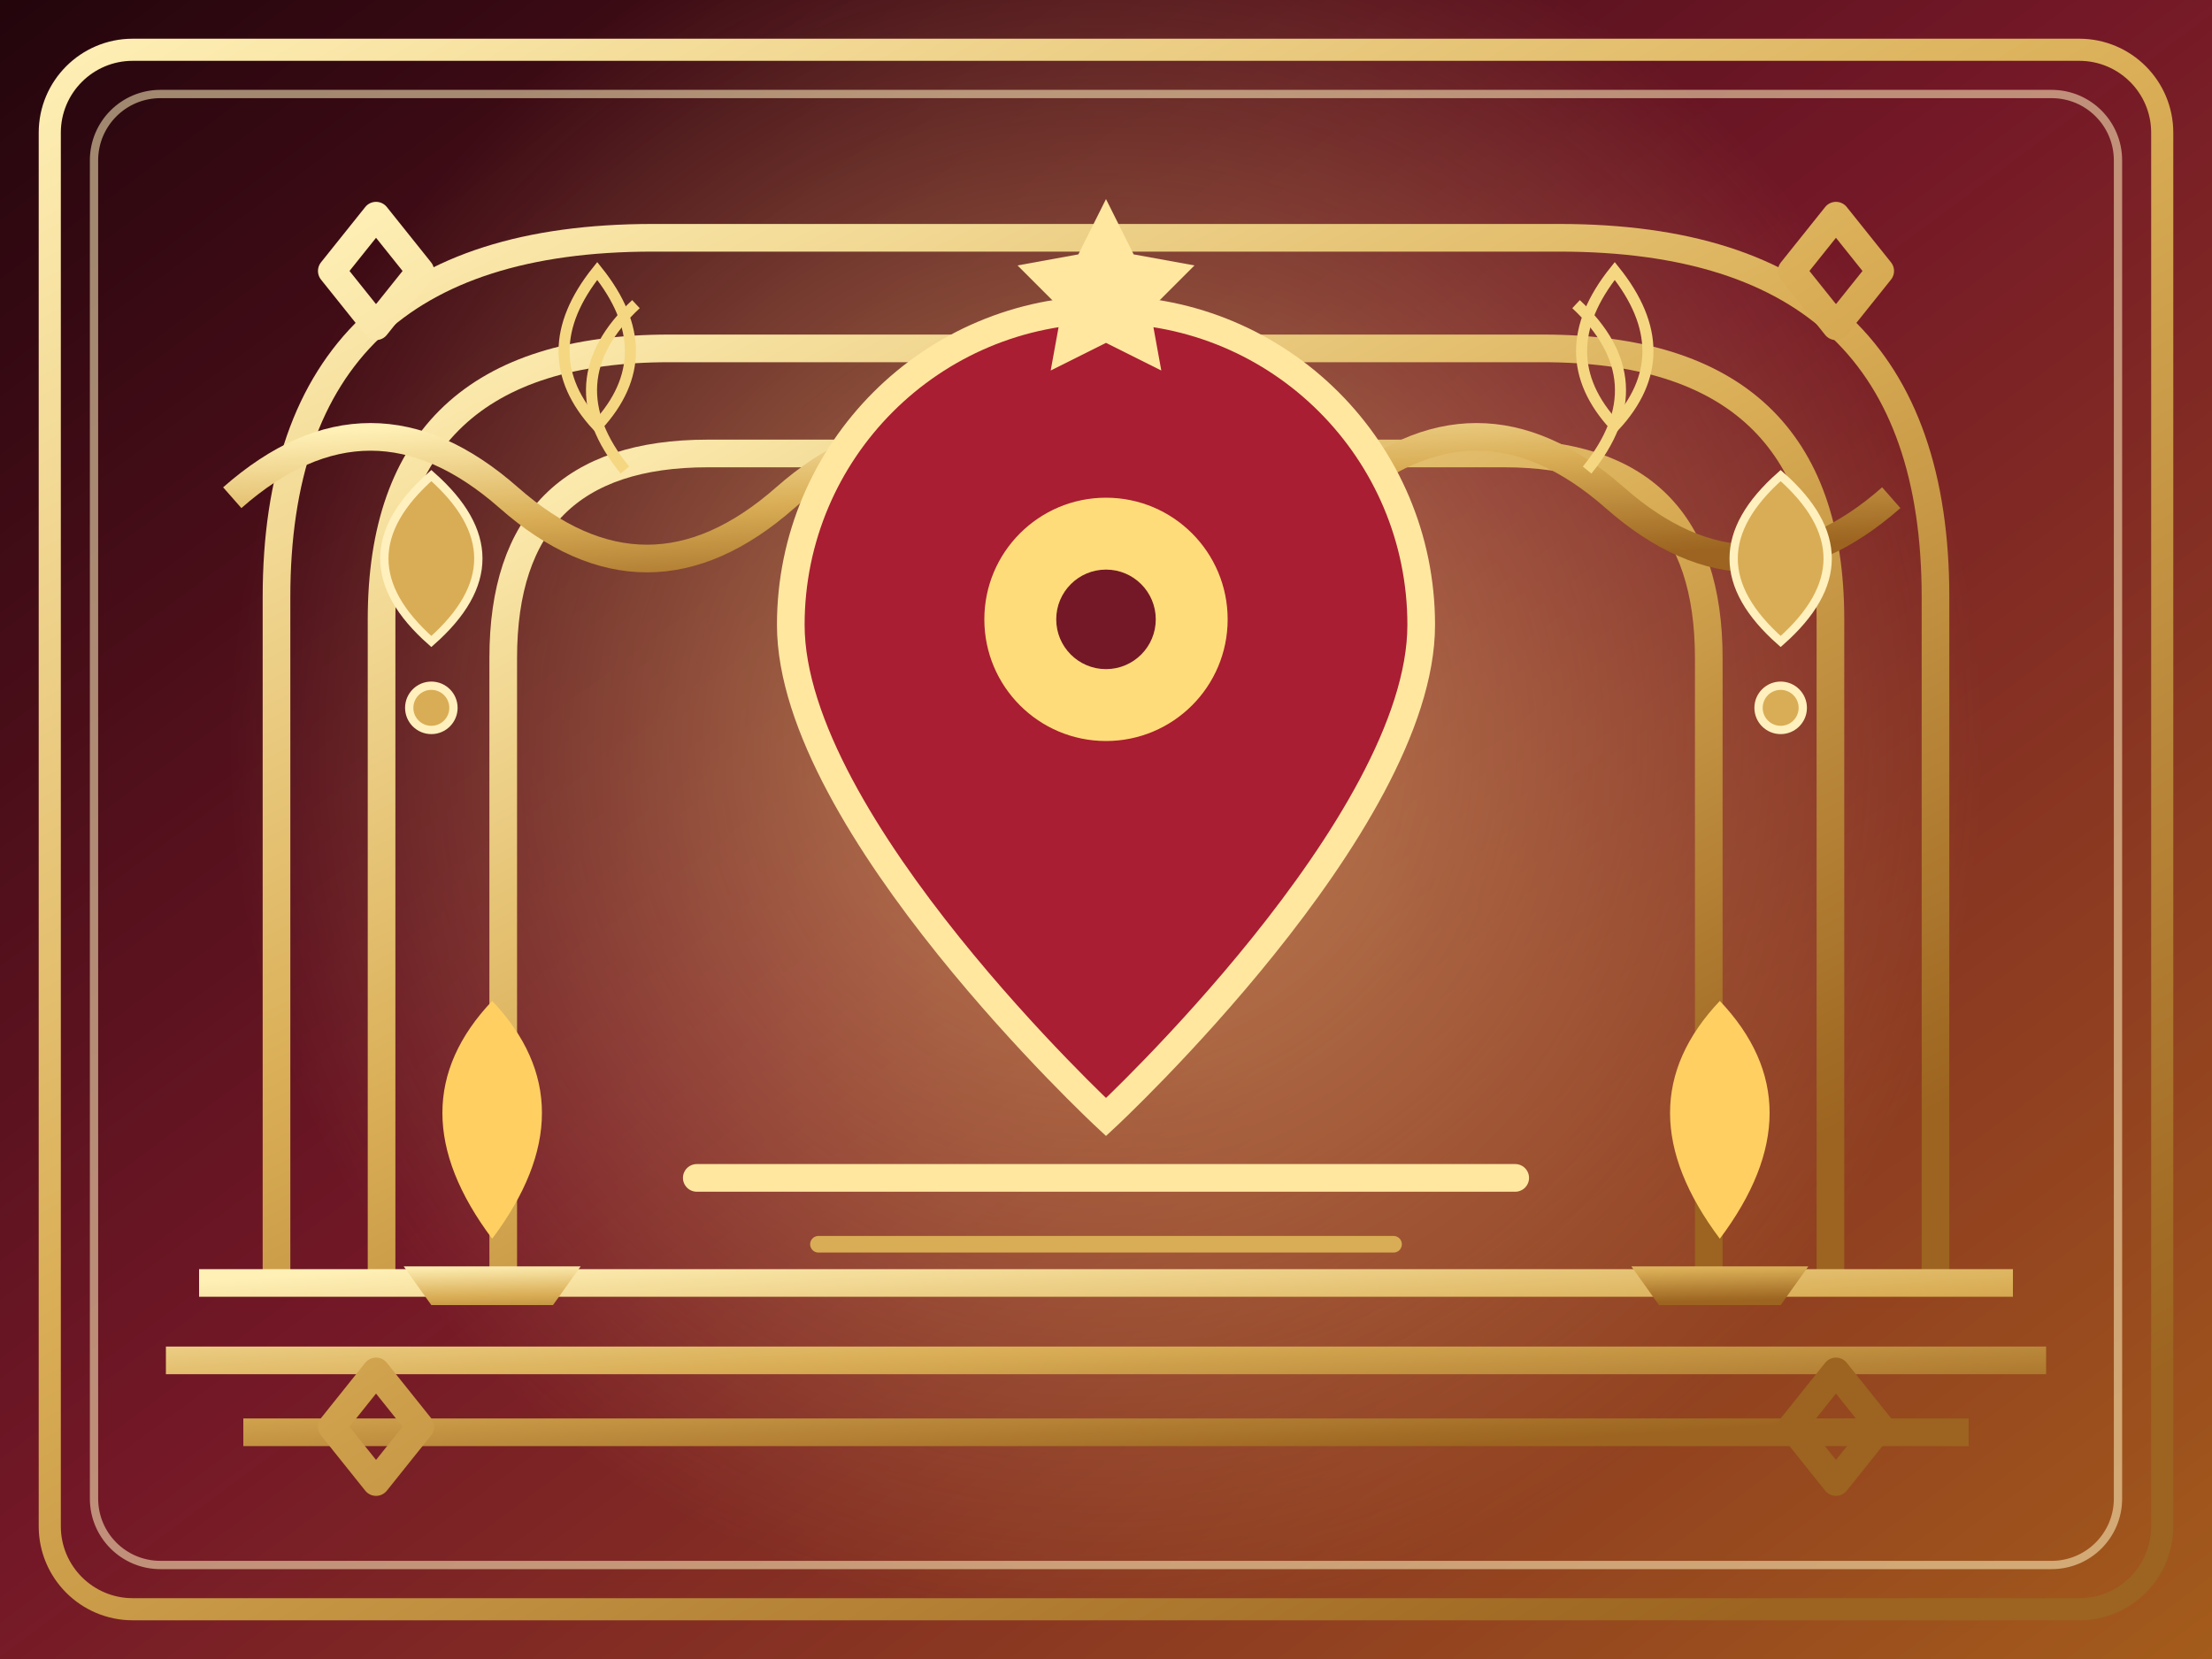
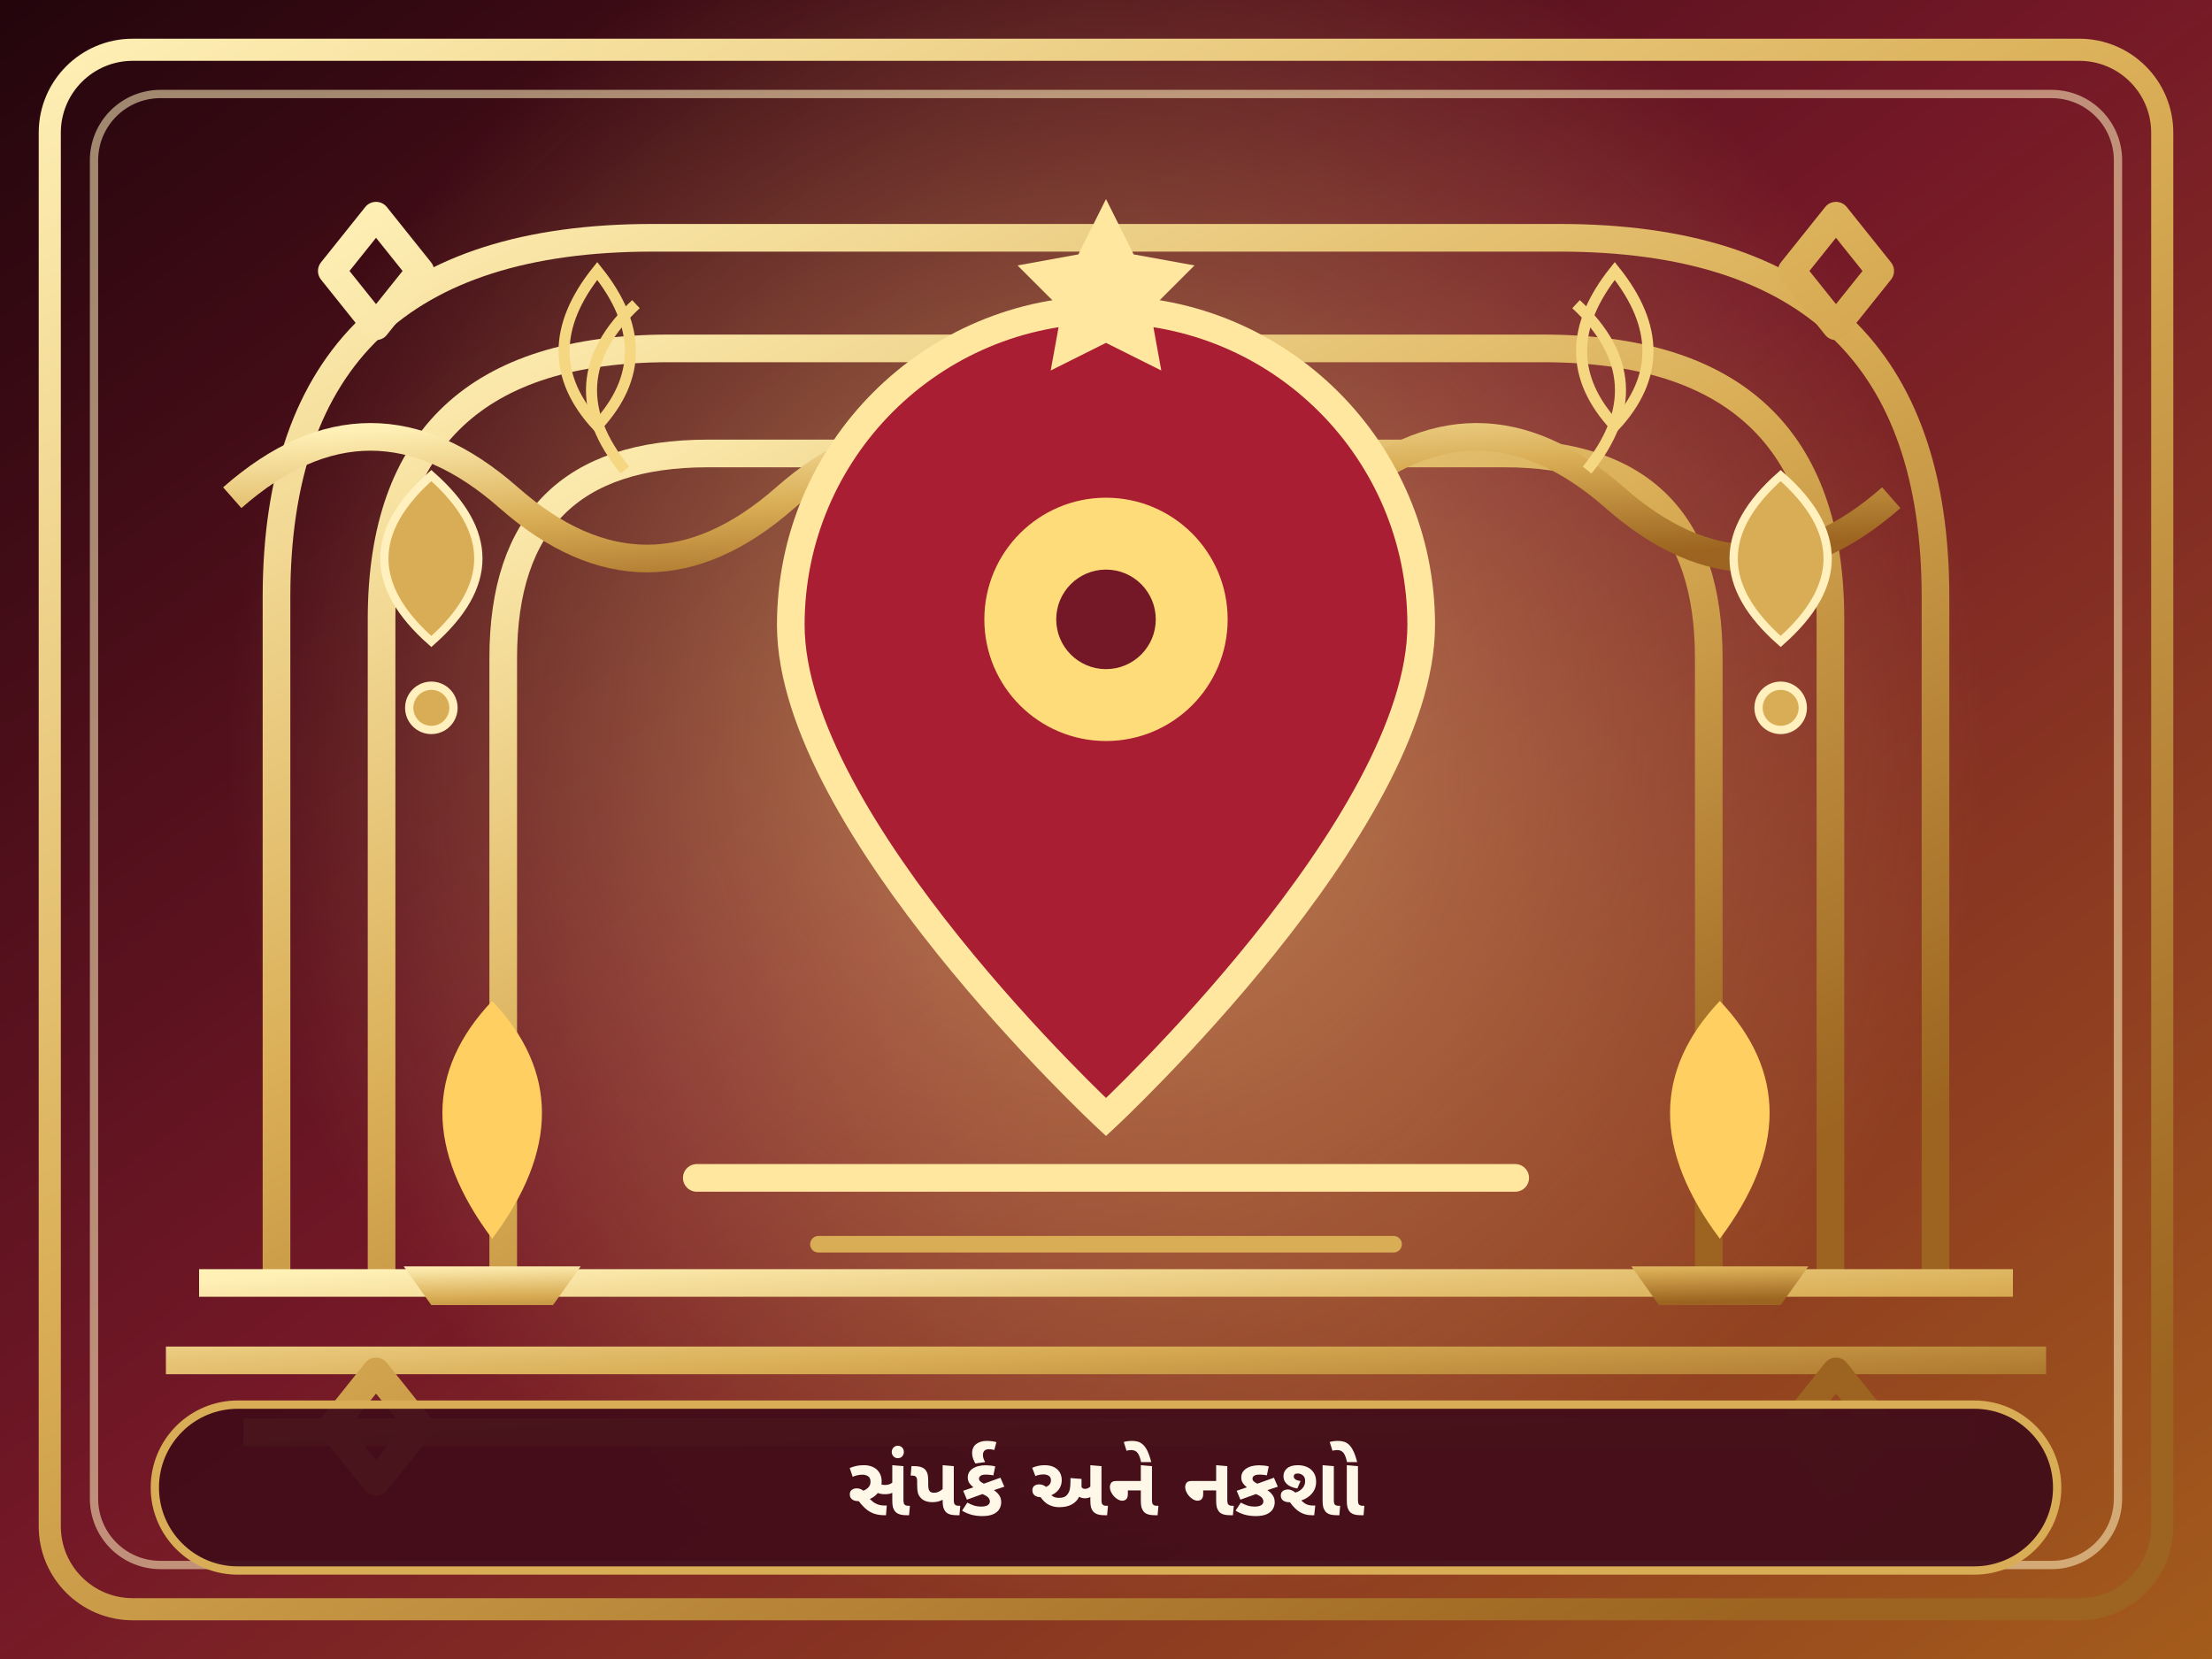
<svg xmlns="http://www.w3.org/2000/svg" viewBox="0 0 400 300" role="img" aria-label="સંપર્ક અને સ્થાન">
  <defs>
    <linearGradient id="bg" x1="0" y1="0" x2="1" y2="1">
      <stop stop-color="#23050c" />
      <stop offset=".48" stop-color="#741827" />
      <stop offset="1" stop-color="#a45c1b" />
    </linearGradient>
    <linearGradient id="gold" x1="0" y1="0" x2="0.8" y2="1">
      <stop stop-color="#fff0b6" />
      <stop offset=".5" stop-color="#d9ad55" />
      <stop offset="1" stop-color="#9c6420" />
    </linearGradient>
    <radialGradient id="glow">
      <stop stop-color="#ffdc7a" stop-opacity=".55" />
      <stop offset="1" stop-color="#ffdc7a" stop-opacity="0" />
    </radialGradient>
  </defs>
  <rect width="400" height="300" fill="url(#bg)" />
  <circle cx="200" cy="135" r="160" fill="url(#glow)" />
  <rect x="9" y="9" width="382" height="282" rx="15" fill="none" stroke="url(#gold)" stroke-width="4" />
  <rect x="17" y="17" width="366" height="266" rx="12" fill="none" stroke="#fff0bd" stroke-opacity=".55" stroke-width="1.5" />
  <g fill="none" stroke="url(#gold)" stroke-width="5" stroke-linejoin="round">
    <path d="M50 231V108Q50 43 118 43H282Q350 43 350 108V231" />
    <path d="M69 231V112Q69 63 121 63H279Q331 63 331 112V231" />
    <path d="M91 231V119Q91 82 128 82H272Q309 82 309 119V231" />
    <path d="M36 232h328M30 246h340M44 259h312" />
    <path d="M42 90q25-22 50 0t50 0 50 0 50 0 50 0 50 0" />
    <path d="M68 39l8 10-8 10-8-10zM332 39l8 10-8 10-8-10zM68 248l8 10-8 10-8-10zM332 248l8 10-8 10-8-10z" />
  </g>
  <g fill="#d9ad55" stroke="#fff0bd" stroke-width="1.5">
    <path d="M78 116q-17-15 0-30 17 15 0 30z" />
    <path d="M322 116q-17-15 0-30 17 15 0 30z" />
    <circle cx="78" cy="128" r="4" />
    <circle cx="322" cy="128" r="4" />
  </g>
  <g fill="none" stroke="#f5d782" stroke-width="2">
    <path d="M108 49q-12 15 0 28 12-13 0-28zm184 0q-12 15 0 28 12-13 0-28z" />
    <path d="M115 55q-15 14-2 30m172-30q15 14 2 30" />
  </g>
  <g>
    <path d="M200 202s-57-53-57-89a57 57 0 1 1 114 0c0 36-57 89-57 89z" fill="#a91e32" stroke="#ffe7a0" stroke-width="5" />
    <circle cx="200" cy="112" r="22" fill="#ffdc7a" />
    <circle cx="200" cy="112" r="9" fill="#741827" />
    <path d="M126 213h148" stroke="#ffe7a0" stroke-width="5" stroke-linecap="round" />
    <path d="M148 225h104" stroke="#d9ad55" stroke-width="3" stroke-linecap="round" />
  </g>
  <g>
    <path d="M89 224q-18-24 0-43 18 19 0 43zM311 224q-18-24 0-43 18 19 0 43z" fill="#ffcf62" />
    <path d="M73 229h32l-5 7H78zM295 229h32l-5 7h-22z" fill="url(#gold)" />
    <path d="M200 36l5 10 11 2-8 8 2 11-10-5-10 5 2-11-8-8 11-2z" fill="#ffe7a0" />
  </g>
+   <g aria-label="સંપર્ક અને નકશો">
+     <rect x="28" y="254" width="344" height="30" rx="15" fill="#410c19" fill-opacity=".94" stroke="#d9ad55" stroke-width="1.5" />
+     <text x="200" y="274" text-anchor="middle" font-family="Noto Sans Gujarati, Shruti, sans-serif" font-size="15" font-weight="700" fill="#fff8e9">સંપર્ક અને નકશો</text>
+   </g>
</svg>
